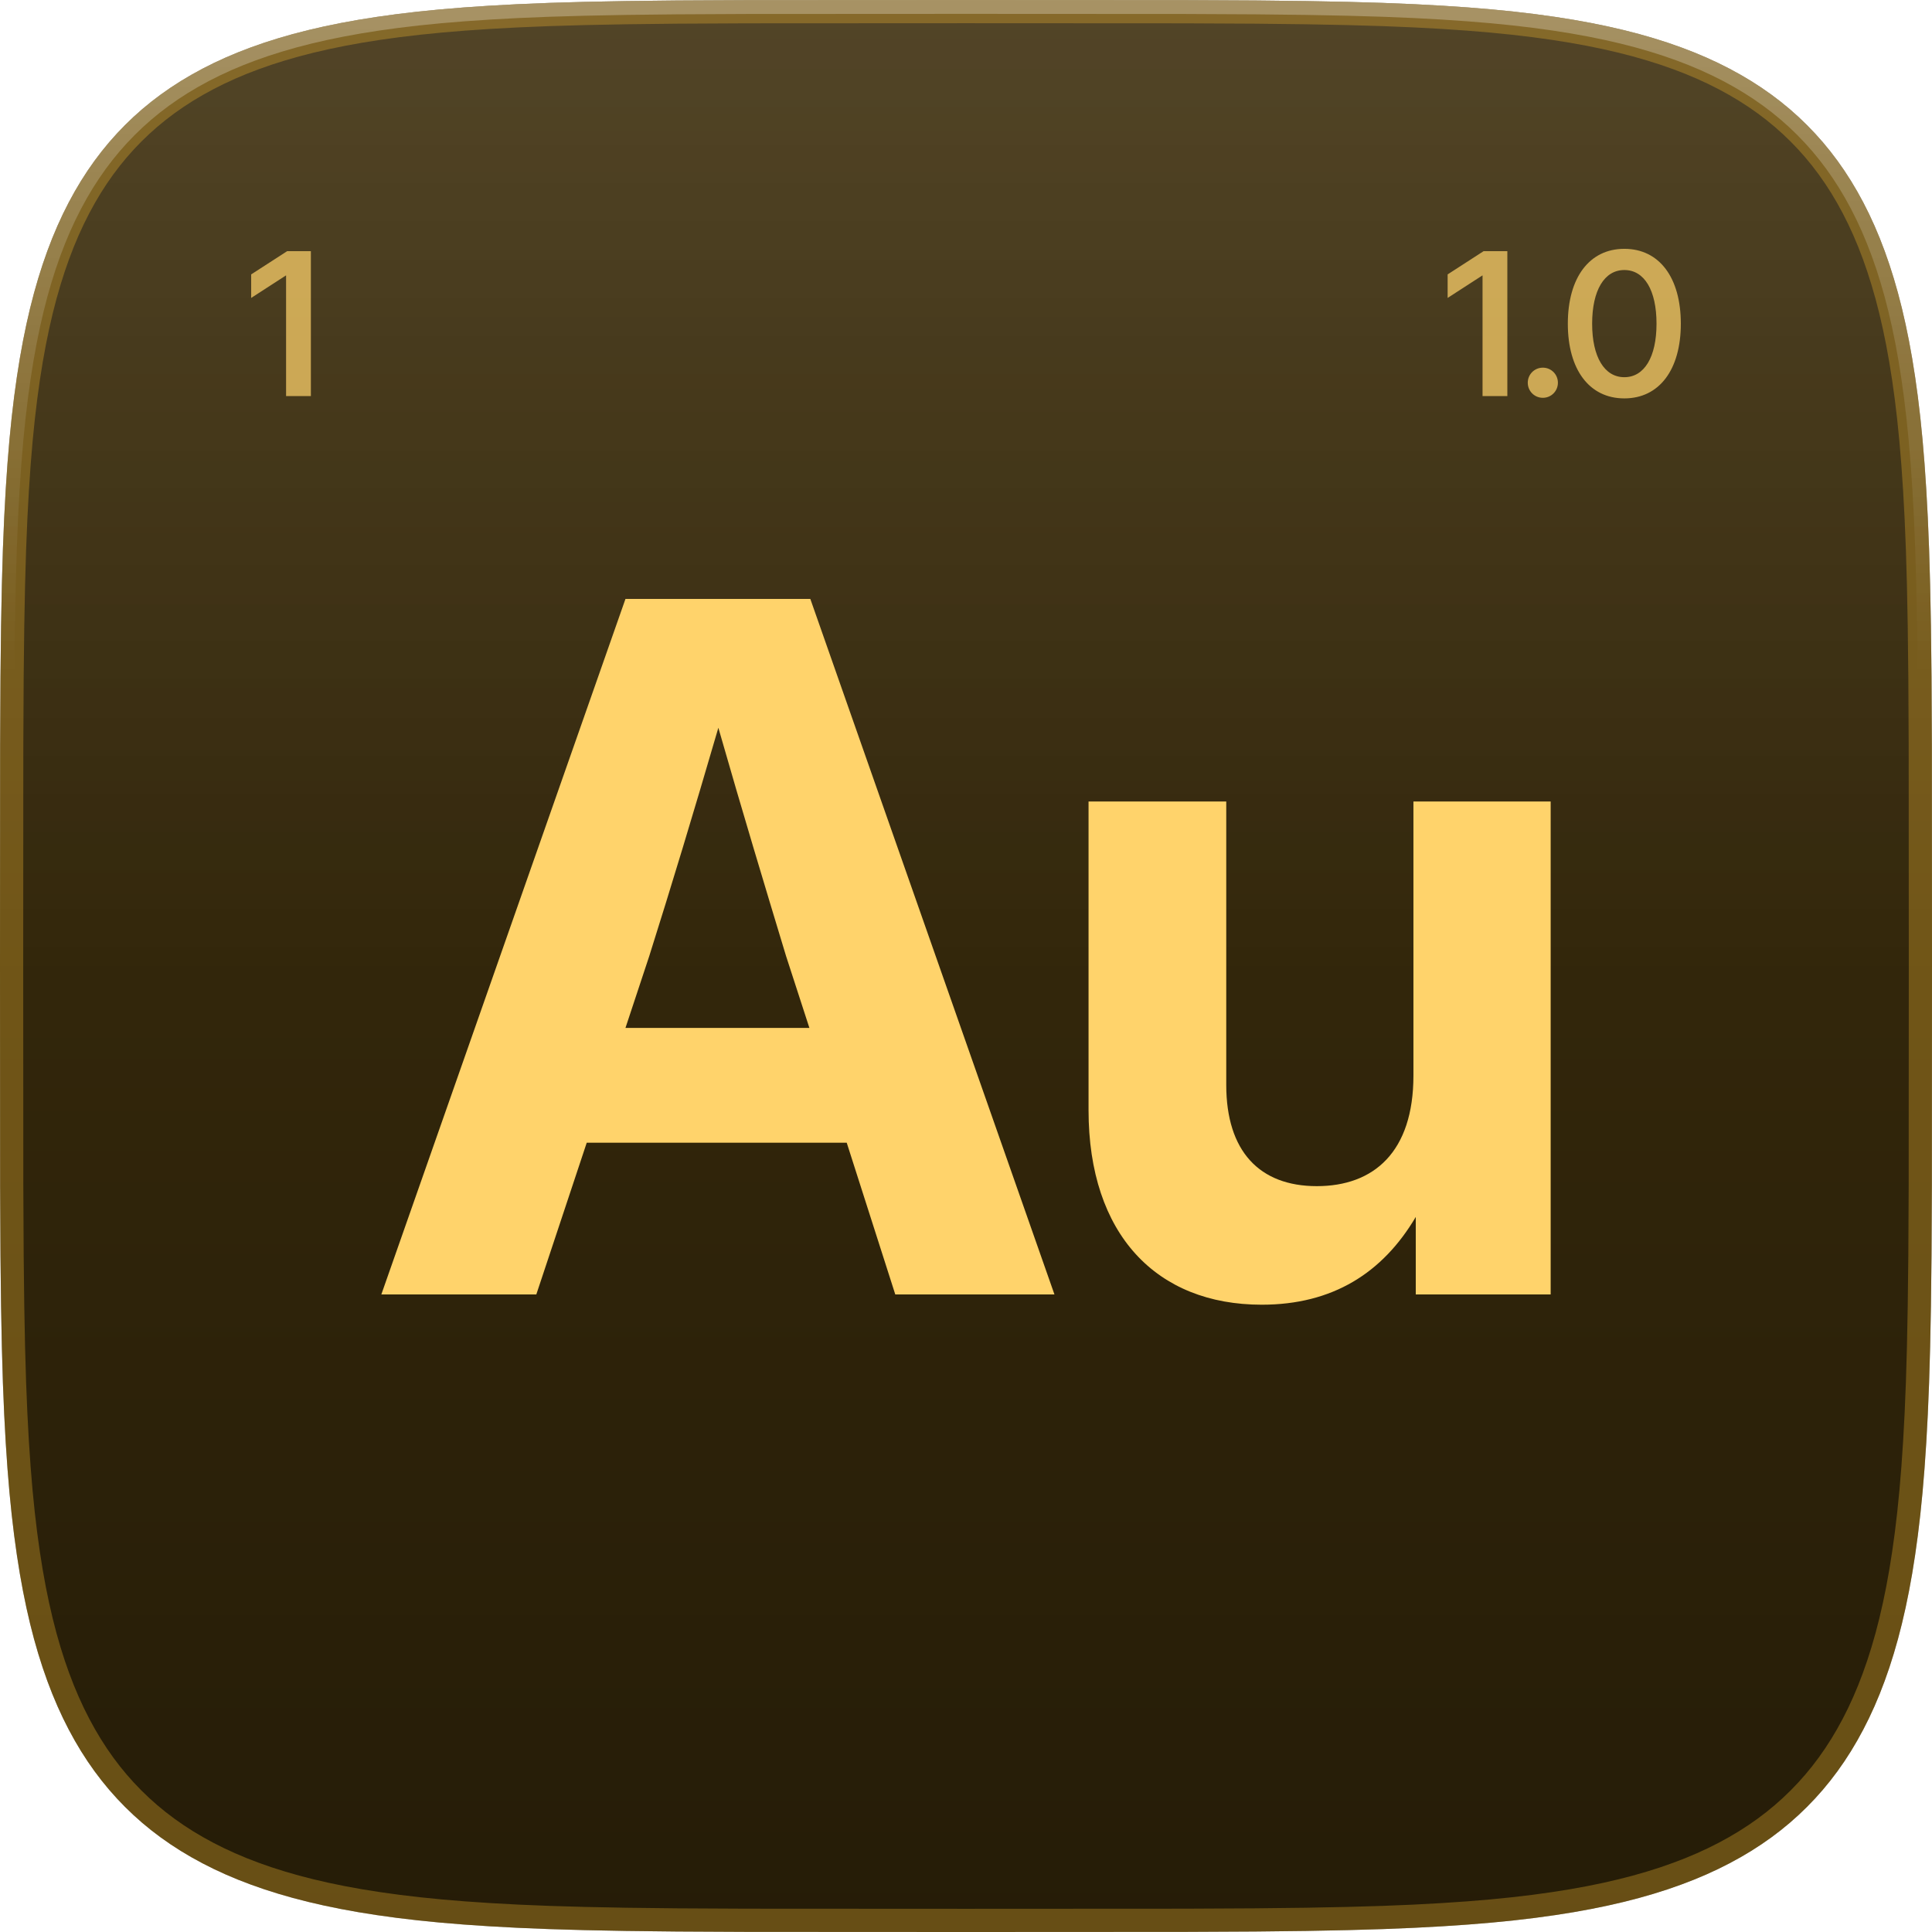
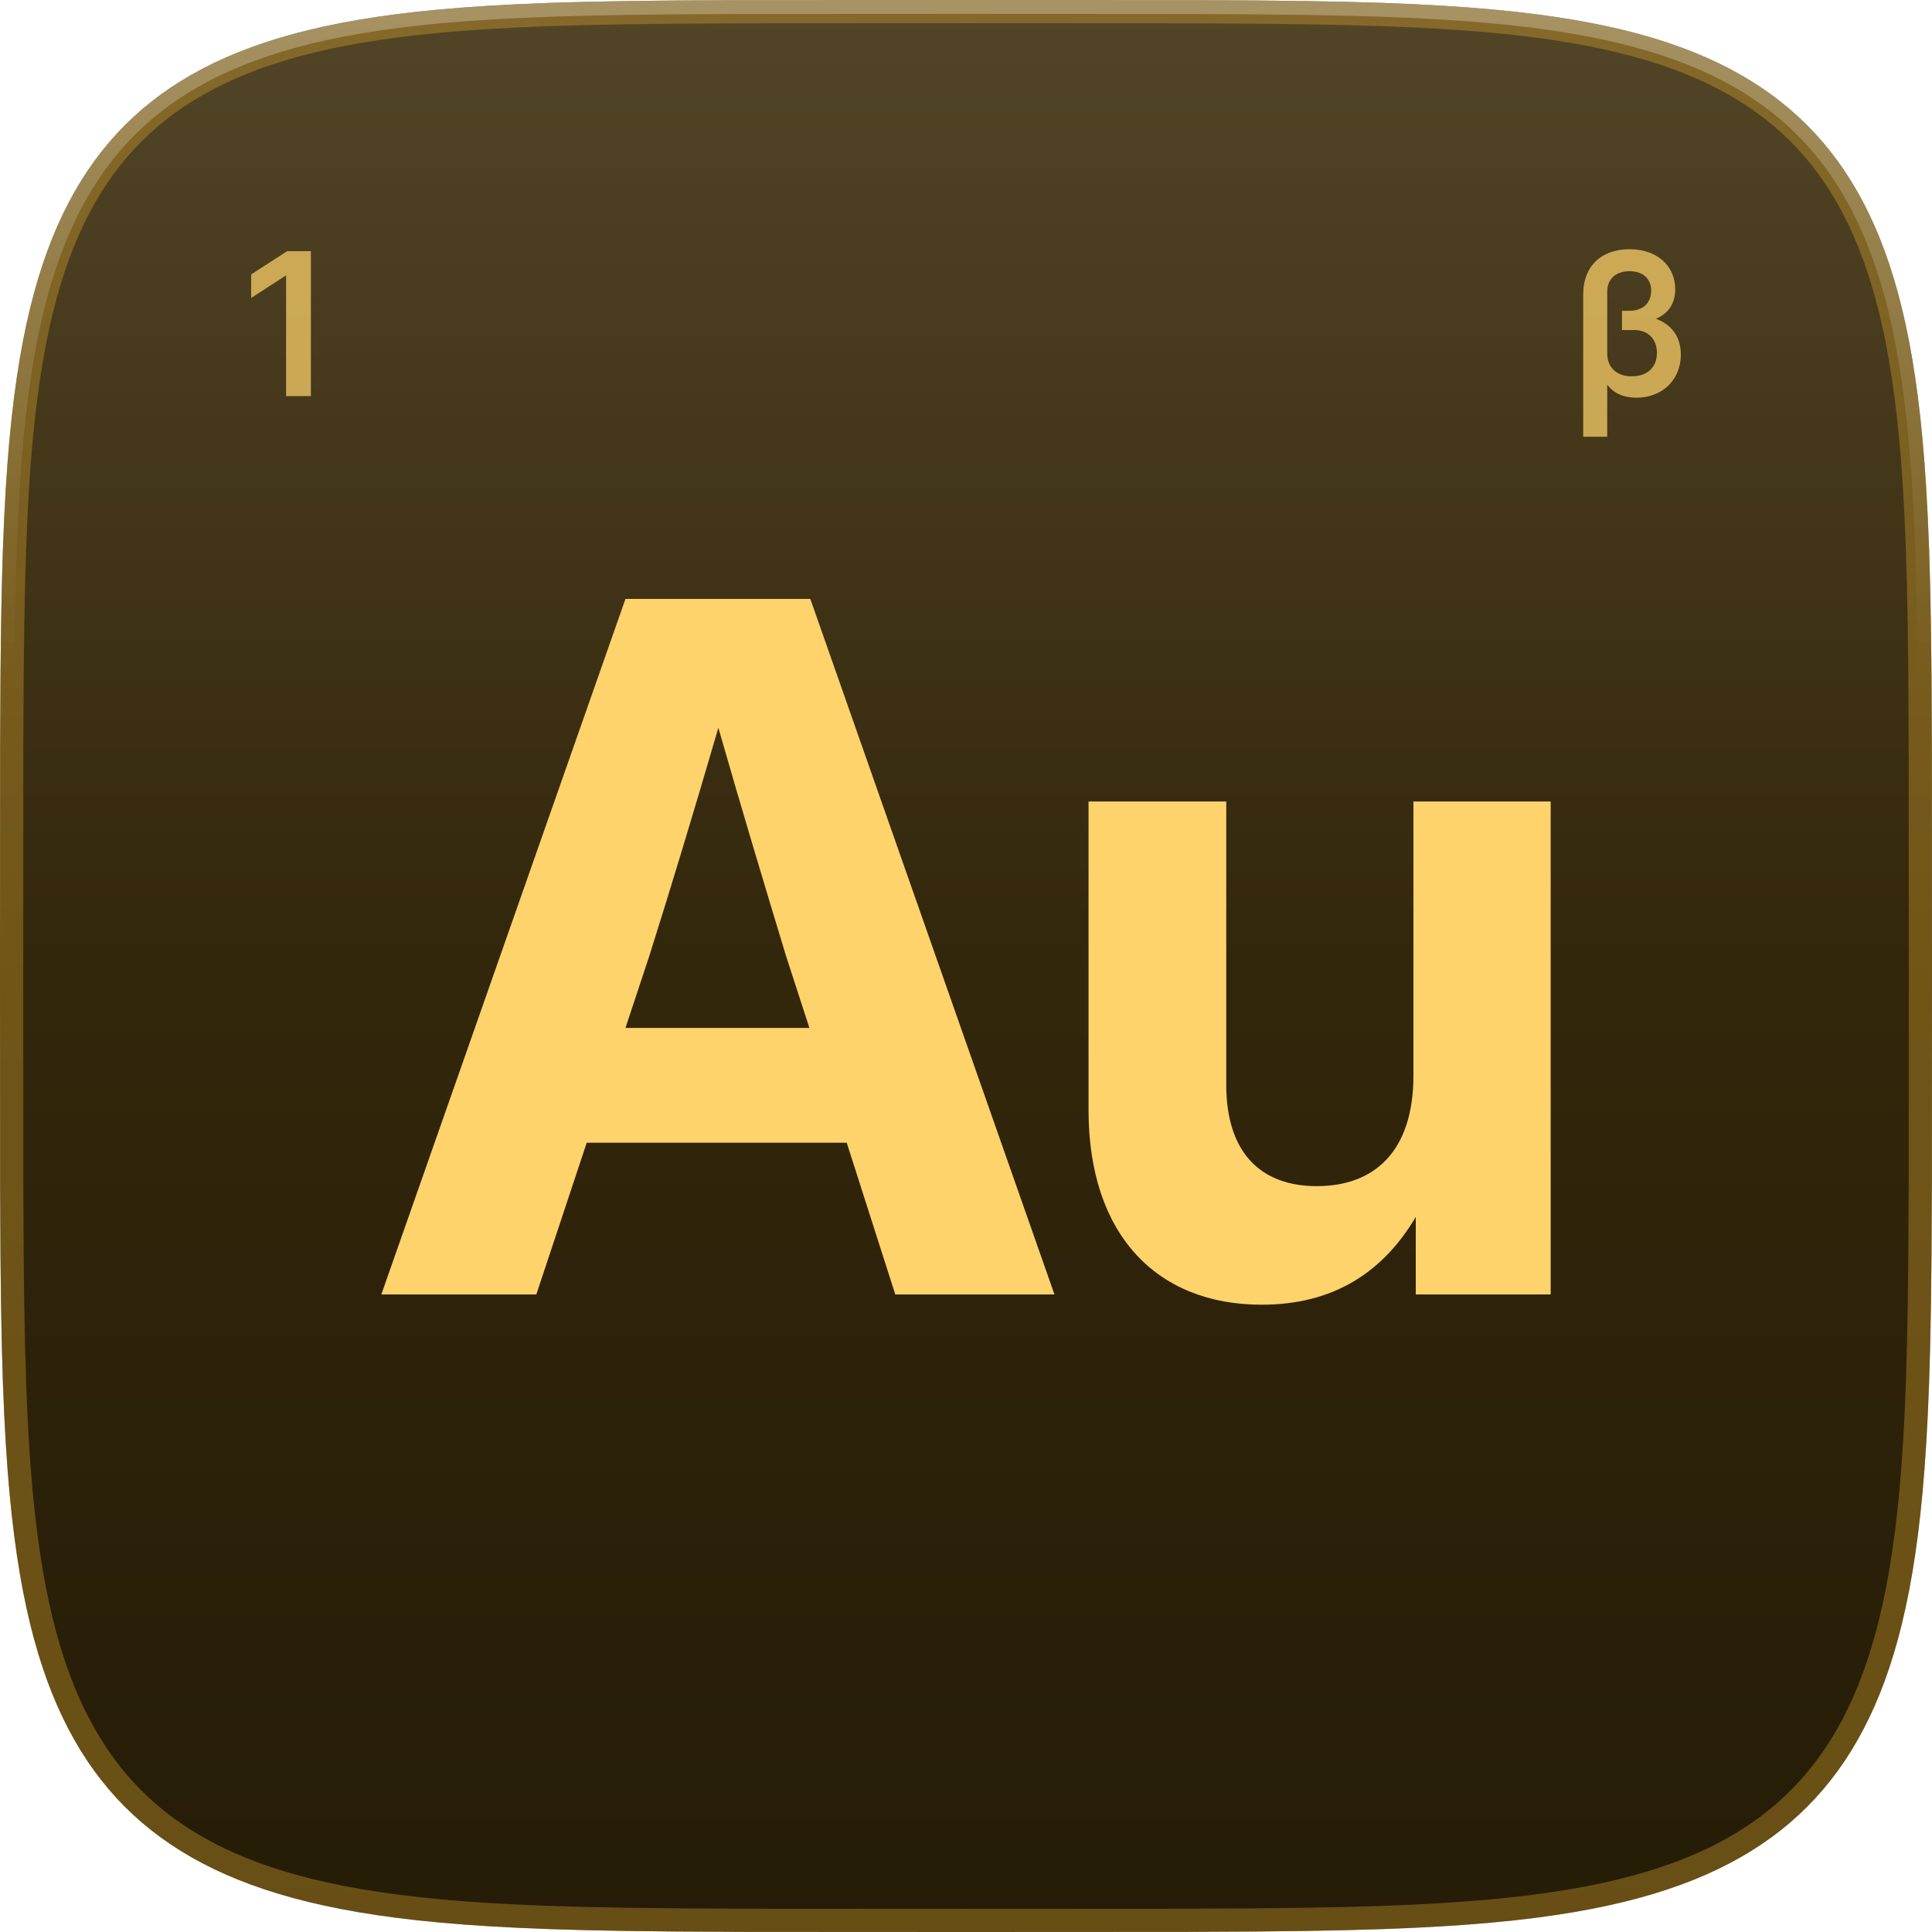
<svg xmlns="http://www.w3.org/2000/svg" viewBox="0 0 1024 1024" width="1024" height="1024">
  <defs>
    <linearGradient id="fill" x1="0" y1="0" x2="0" y2="1">
      <stop offset="0" stop-color="#40310f" />
      <stop offset="1" stop-color="#251c07" />
    </linearGradient>
    <clipPath id="tile">
      <path d="M1024.00,512.00 L1023.94,628.21 L1023.75,665.32 L1023.44,692.28 L1023.01,714.20 L1022.46,733.00 L1021.78,749.62 L1020.97,764.60 L1020.04,778.30 L1018.99,790.95 L1017.81,802.74 L1016.50,813.78 L1015.06,824.18 L1013.50,834.01 L1011.81,843.33 L1009.99,852.20 L1008.04,860.66 L1005.96,868.74 L1003.74,876.47 L1001.39,883.88 L998.90,890.99 L996.28,897.81 L993.52,904.36 L990.61,910.67 L987.56,916.73 L984.37,922.56 L981.03,928.18 L977.54,933.59 L973.90,938.79 L970.10,943.80 L966.14,948.62 L962.01,953.26 L957.72,957.72 L953.26,962.01 L948.62,966.14 L943.80,970.10 L938.79,973.90 L933.59,977.54 L928.18,981.03 L922.56,984.37 L916.73,987.56 L910.67,990.61 L904.36,993.52 L897.81,996.28 L890.99,998.90 L883.88,1001.39 L876.47,1003.74 L868.74,1005.96 L860.66,1008.04 L852.20,1009.99 L843.33,1011.81 L834.01,1013.50 L824.18,1015.06 L813.78,1016.50 L802.74,1017.81 L790.95,1018.99 L778.30,1020.04 L764.60,1020.97 L749.62,1021.78 L733.00,1022.46 L714.20,1023.01 L692.28,1023.44 L665.32,1023.75 L628.21,1023.94 L512.00,1024.00 L395.79,1023.94 L358.68,1023.75 L331.72,1023.44 L309.80,1023.01 L291.00,1022.46 L274.38,1021.78 L259.40,1020.97 L245.70,1020.04 L233.05,1018.99 L221.26,1017.81 L210.22,1016.50 L199.82,1015.06 L189.99,1013.50 L180.67,1011.81 L171.80,1009.99 L163.34,1008.04 L155.26,1005.96 L147.53,1003.74 L140.12,1001.39 L133.01,998.90 L126.19,996.28 L119.64,993.52 L113.33,990.61 L107.27,987.56 L101.44,984.37 L95.82,981.03 L90.41,977.54 L85.21,973.90 L80.20,970.10 L75.38,966.14 L70.74,962.01 L66.28,957.72 L61.99,953.26 L57.86,948.62 L53.90,943.80 L50.10,938.79 L46.46,933.59 L42.97,928.18 L39.63,922.56 L36.44,916.73 L33.39,910.67 L30.48,904.36 L27.72,897.81 L25.10,890.99 L22.61,883.88 L20.26,876.47 L18.04,868.74 L15.96,860.66 L14.01,852.20 L12.19,843.33 L10.50,834.01 L8.94,824.18 L7.50,813.78 L6.19,802.74 L5.01,790.95 L3.96,778.30 L3.03,764.60 L2.22,749.62 L1.54,733.00 L0.99,714.20 L0.56,692.28 L0.25,665.32 L0.06,628.21 L0.00,512.00 L0.06,395.79 L0.25,358.68 L0.56,331.72 L0.99,309.80 L1.54,291.00 L2.22,274.38 L3.03,259.40 L3.96,245.70 L5.01,233.05 L6.19,221.26 L7.50,210.22 L8.94,199.82 L10.50,189.99 L12.19,180.67 L14.01,171.80 L15.96,163.34 L18.04,155.26 L20.26,147.53 L22.61,140.12 L25.10,133.01 L27.72,126.19 L30.48,119.64 L33.39,113.33 L36.44,107.27 L39.63,101.44 L42.97,95.82 L46.46,90.41 L50.10,85.21 L53.90,80.20 L57.86,75.38 L61.99,70.74 L66.28,66.28 L70.74,61.99 L75.38,57.86 L80.20,53.90 L85.21,50.10 L90.41,46.46 L95.82,42.97 L101.44,39.63 L107.27,36.44 L113.33,33.39 L119.64,30.48 L126.19,27.72 L133.01,25.10 L140.12,22.61 L147.53,20.26 L155.26,18.04 L163.34,15.96 L171.80,14.01 L180.67,12.19 L189.99,10.50 L199.82,8.94 L210.22,7.50 L221.26,6.19 L233.05,5.01 L245.70,3.96 L259.40,3.03 L274.38,2.22 L291.00,1.54 L309.80,0.99 L331.72,0.56 L358.68,0.25 L395.79,0.06 L512.00,0.00 L628.21,0.06 L665.32,0.25 L692.28,0.56 L714.20,0.99 L733.00,1.54 L749.62,2.22 L764.60,3.03 L778.30,3.96 L790.95,5.01 L802.74,6.19 L813.78,7.50 L824.18,8.94 L834.01,10.50 L843.33,12.19 L852.20,14.01 L860.66,15.96 L868.74,18.04 L876.47,20.26 L883.88,22.61 L890.99,25.10 L897.81,27.72 L904.36,30.48 L910.67,33.39 L916.73,36.44 L922.56,39.63 L928.18,42.97 L933.59,46.46 L938.79,50.10 L943.80,53.90 L948.62,57.86 L953.26,61.99 L957.72,66.28 L962.01,70.74 L966.14,75.38 L970.10,80.20 L973.90,85.21 L977.54,90.41 L981.03,95.82 L984.37,101.44 L987.56,107.27 L990.61,113.33 L993.52,119.64 L996.28,126.19 L998.90,133.01 L1001.39,140.12 L1003.74,147.53 L1005.96,155.26 L1008.04,163.34 L1009.99,171.80 L1011.81,180.67 L1013.50,189.99 L1015.06,199.82 L1016.50,210.22 L1017.81,221.26 L1018.99,233.05 L1020.04,245.70 L1020.97,259.40 L1021.78,274.38 L1022.46,291.00 L1023.01,309.80 L1023.44,331.72 L1023.75,358.68 L1023.94,395.79 Z" />
    </clipPath>
    <linearGradient id="sheen" x1="0" y1="0" x2="0" y2="1">
      <stop offset="0" stop-color="#fff" stop-opacity="0.10" />
      <stop offset="0.5" stop-color="#fff" stop-opacity="0" />
    </linearGradient>
    <linearGradient id="edge" x1="0" y1="0" x2="0" y2="1">
      <stop offset="0" stop-color="#fff" stop-opacity="0.28" />
      <stop offset="0.35" stop-color="#fff" stop-opacity="0" />
    </linearGradient>
  </defs>
  <path d="M1024.00,512.00 L1023.94,628.21 L1023.75,665.32 L1023.44,692.28 L1023.01,714.20 L1022.46,733.00 L1021.78,749.62 L1020.97,764.60 L1020.04,778.30 L1018.99,790.95 L1017.81,802.74 L1016.50,813.78 L1015.06,824.18 L1013.50,834.01 L1011.81,843.33 L1009.99,852.20 L1008.04,860.66 L1005.96,868.74 L1003.74,876.47 L1001.39,883.88 L998.90,890.99 L996.28,897.81 L993.52,904.36 L990.61,910.67 L987.56,916.73 L984.37,922.56 L981.03,928.18 L977.54,933.59 L973.90,938.79 L970.10,943.80 L966.14,948.62 L962.01,953.26 L957.72,957.72 L953.26,962.01 L948.62,966.14 L943.80,970.10 L938.79,973.90 L933.59,977.54 L928.18,981.03 L922.56,984.37 L916.73,987.56 L910.67,990.61 L904.36,993.52 L897.81,996.28 L890.99,998.90 L883.88,1001.39 L876.47,1003.74 L868.74,1005.96 L860.66,1008.04 L852.20,1009.99 L843.33,1011.81 L834.01,1013.50 L824.18,1015.06 L813.78,1016.50 L802.74,1017.81 L790.95,1018.99 L778.30,1020.04 L764.60,1020.97 L749.62,1021.78 L733.00,1022.46 L714.20,1023.01 L692.28,1023.44 L665.32,1023.75 L628.21,1023.94 L512.00,1024.00 L395.79,1023.94 L358.68,1023.75 L331.72,1023.44 L309.80,1023.01 L291.00,1022.46 L274.38,1021.78 L259.40,1020.97 L245.70,1020.04 L233.05,1018.99 L221.26,1017.81 L210.22,1016.50 L199.82,1015.06 L189.99,1013.50 L180.67,1011.81 L171.80,1009.99 L163.34,1008.04 L155.26,1005.96 L147.53,1003.74 L140.12,1001.39 L133.01,998.90 L126.19,996.28 L119.64,993.52 L113.33,990.61 L107.27,987.56 L101.44,984.37 L95.82,981.03 L90.41,977.54 L85.21,973.90 L80.20,970.10 L75.38,966.14 L70.74,962.01 L66.28,957.72 L61.99,953.26 L57.86,948.62 L53.90,943.80 L50.10,938.79 L46.46,933.59 L42.97,928.18 L39.63,922.56 L36.44,916.73 L33.39,910.67 L30.48,904.36 L27.72,897.81 L25.10,890.99 L22.61,883.88 L20.26,876.47 L18.04,868.74 L15.96,860.66 L14.01,852.20 L12.19,843.33 L10.50,834.01 L8.94,824.18 L7.50,813.78 L6.19,802.74 L5.01,790.95 L3.96,778.30 L3.03,764.60 L2.22,749.62 L1.54,733.00 L0.99,714.20 L0.56,692.28 L0.25,665.32 L0.06,628.21 L0.00,512.00 L0.06,395.79 L0.25,358.68 L0.56,331.72 L0.99,309.80 L1.54,291.00 L2.22,274.38 L3.03,259.40 L3.96,245.70 L5.01,233.05 L6.19,221.26 L7.50,210.22 L8.94,199.82 L10.50,189.99 L12.19,180.67 L14.01,171.80 L15.96,163.34 L18.04,155.26 L20.26,147.53 L22.61,140.12 L25.10,133.01 L27.72,126.19 L30.48,119.64 L33.39,113.33 L36.44,107.27 L39.63,101.44 L42.97,95.82 L46.46,90.41 L50.10,85.21 L53.90,80.20 L57.86,75.38 L61.99,70.74 L66.28,66.28 L70.74,61.99 L75.38,57.86 L80.20,53.90 L85.21,50.10 L90.41,46.46 L95.82,42.97 L101.44,39.63 L107.27,36.44 L113.33,33.39 L119.64,30.48 L126.19,27.72 L133.01,25.10 L140.12,22.61 L147.53,20.26 L155.26,18.04 L163.34,15.96 L171.80,14.01 L180.67,12.19 L189.99,10.50 L199.82,8.94 L210.22,7.50 L221.26,6.19 L233.05,5.01 L245.70,3.96 L259.40,3.03 L274.38,2.22 L291.00,1.54 L309.80,0.99 L331.72,0.56 L358.68,0.25 L395.79,0.06 L512.00,0.00 L628.21,0.06 L665.32,0.25 L692.28,0.56 L714.20,0.99 L733.00,1.54 L749.62,2.22 L764.60,3.03 L778.30,3.96 L790.95,5.01 L802.74,6.19 L813.78,7.50 L824.18,8.94 L834.01,10.50 L843.33,12.19 L852.20,14.01 L860.66,15.96 L868.74,18.04 L876.47,20.26 L883.88,22.61 L890.99,25.10 L897.81,27.72 L904.36,30.48 L910.67,33.39 L916.73,36.44 L922.56,39.63 L928.18,42.97 L933.59,46.46 L938.79,50.10 L943.80,53.90 L948.62,57.86 L953.26,61.99 L957.72,66.28 L962.01,70.74 L966.14,75.38 L970.10,80.20 L973.90,85.21 L977.54,90.41 L981.03,95.82 L984.37,101.44 L987.56,107.27 L990.61,113.33 L993.52,119.64 L996.28,126.19 L998.90,133.01 L1001.39,140.12 L1003.74,147.53 L1005.96,155.26 L1008.04,163.34 L1009.99,171.80 L1011.81,180.67 L1013.50,189.99 L1015.06,199.82 L1016.50,210.22 L1017.81,221.26 L1018.99,233.05 L1020.04,245.70 L1020.97,259.40 L1021.78,274.38 L1022.46,291.00 L1023.01,309.80 L1023.44,331.72 L1023.75,358.68 L1023.94,395.79 Z" fill="url(#fill)" />
  <rect x="0" y="0" width="1024" height="1024" fill="url(#sheen)" clip-path="url(#tile)" />
  <path d="M1024.00,512.00 L1023.94,628.21 L1023.75,665.32 L1023.44,692.28 L1023.01,714.20 L1022.46,733.00 L1021.78,749.62 L1020.97,764.60 L1020.04,778.30 L1018.99,790.95 L1017.81,802.74 L1016.50,813.78 L1015.06,824.18 L1013.50,834.01 L1011.81,843.33 L1009.99,852.20 L1008.04,860.66 L1005.96,868.74 L1003.74,876.47 L1001.39,883.88 L998.90,890.99 L996.28,897.81 L993.52,904.36 L990.61,910.67 L987.56,916.73 L984.37,922.56 L981.03,928.18 L977.54,933.59 L973.90,938.79 L970.10,943.80 L966.14,948.62 L962.01,953.26 L957.72,957.72 L953.26,962.01 L948.62,966.14 L943.80,970.10 L938.79,973.90 L933.59,977.54 L928.18,981.03 L922.56,984.37 L916.73,987.56 L910.67,990.61 L904.36,993.52 L897.81,996.28 L890.99,998.90 L883.88,1001.39 L876.47,1003.74 L868.74,1005.96 L860.66,1008.04 L852.20,1009.99 L843.33,1011.81 L834.01,1013.50 L824.18,1015.06 L813.78,1016.50 L802.74,1017.81 L790.95,1018.99 L778.30,1020.04 L764.60,1020.97 L749.62,1021.78 L733.00,1022.46 L714.20,1023.01 L692.28,1023.44 L665.32,1023.75 L628.21,1023.94 L512.00,1024.00 L395.79,1023.94 L358.68,1023.75 L331.72,1023.44 L309.80,1023.01 L291.00,1022.46 L274.38,1021.78 L259.40,1020.97 L245.70,1020.04 L233.05,1018.99 L221.26,1017.81 L210.22,1016.50 L199.82,1015.06 L189.99,1013.50 L180.67,1011.81 L171.80,1009.99 L163.34,1008.04 L155.26,1005.96 L147.53,1003.74 L140.12,1001.39 L133.01,998.90 L126.19,996.28 L119.64,993.52 L113.33,990.61 L107.27,987.56 L101.44,984.37 L95.82,981.03 L90.41,977.54 L85.21,973.90 L80.20,970.10 L75.38,966.14 L70.74,962.01 L66.28,957.72 L61.99,953.26 L57.86,948.62 L53.90,943.80 L50.10,938.79 L46.46,933.59 L42.97,928.18 L39.63,922.56 L36.44,916.73 L33.39,910.67 L30.48,904.36 L27.72,897.81 L25.10,890.99 L22.61,883.88 L20.26,876.47 L18.04,868.74 L15.96,860.66 L14.01,852.20 L12.19,843.33 L10.50,834.01 L8.94,824.18 L7.50,813.78 L6.19,802.74 L5.01,790.95 L3.96,778.30 L3.03,764.60 L2.22,749.62 L1.54,733.00 L0.99,714.20 L0.56,692.28 L0.25,665.32 L0.06,628.21 L0.00,512.00 L0.06,395.79 L0.25,358.68 L0.56,331.72 L0.99,309.80 L1.54,291.00 L2.22,274.38 L3.03,259.40 L3.96,245.70 L5.01,233.05 L6.19,221.26 L7.50,210.22 L8.94,199.82 L10.50,189.99 L12.19,180.67 L14.01,171.80 L15.96,163.34 L18.04,155.26 L20.26,147.53 L22.61,140.12 L25.10,133.01 L27.72,126.19 L30.48,119.64 L33.39,113.33 L36.44,107.27 L39.63,101.44 L42.97,95.82 L46.46,90.41 L50.10,85.21 L53.90,80.20 L57.86,75.38 L61.99,70.74 L66.28,66.28 L70.74,61.99 L75.38,57.86 L80.20,53.90 L85.21,50.10 L90.41,46.46 L95.82,42.97 L101.44,39.63 L107.27,36.44 L113.33,33.39 L119.64,30.48 L126.19,27.72 L133.01,25.10 L140.12,22.61 L147.53,20.26 L155.26,18.04 L163.34,15.96 L171.80,14.01 L180.67,12.19 L189.99,10.50 L199.82,8.94 L210.22,7.50 L221.26,6.19 L233.05,5.01 L245.70,3.96 L259.40,3.03 L274.38,2.22 L291.00,1.54 L309.80,0.99 L331.72,0.56 L358.68,0.25 L395.79,0.06 L512.00,0.00 L628.21,0.06 L665.32,0.25 L692.28,0.56 L714.20,0.99 L733.00,1.54 L749.62,2.22 L764.60,3.03 L778.30,3.96 L790.95,5.01 L802.74,6.19 L813.78,7.50 L824.18,8.94 L834.01,10.50 L843.33,12.19 L852.20,14.01 L860.66,15.96 L868.74,18.04 L876.47,20.26 L883.88,22.61 L890.99,25.10 L897.81,27.72 L904.36,30.48 L910.67,33.39 L916.73,36.44 L922.56,39.63 L928.18,42.97 L933.59,46.46 L938.79,50.10 L943.80,53.90 L948.62,57.86 L953.26,61.99 L957.72,66.28 L962.01,70.74 L966.14,75.38 L970.10,80.20 L973.90,85.21 L977.54,90.41 L981.03,95.82 L984.37,101.44 L987.56,107.27 L990.61,113.33 L993.52,119.64 L996.28,126.19 L998.90,133.01 L1001.39,140.12 L1003.74,147.53 L1005.96,155.26 L1008.04,163.34 L1009.99,171.80 L1011.81,180.67 L1013.50,189.99 L1015.06,199.82 L1016.50,210.22 L1017.81,221.26 L1018.99,233.05 L1020.04,245.70 L1020.97,259.40 L1021.78,274.38 L1022.46,291.00 L1023.01,309.80 L1023.44,331.72 L1023.75,358.68 L1023.94,395.79 Z" fill="none" stroke="#e8b130" stroke-opacity="0.34" stroke-width="24.6" clip-path="url(#tile)" />
  <path d="M1024.00,512.00 L1023.94,628.21 L1023.75,665.32 L1023.44,692.28 L1023.01,714.20 L1022.46,733.00 L1021.78,749.62 L1020.97,764.60 L1020.04,778.30 L1018.99,790.95 L1017.81,802.74 L1016.50,813.78 L1015.06,824.18 L1013.50,834.01 L1011.81,843.33 L1009.99,852.20 L1008.04,860.66 L1005.96,868.74 L1003.74,876.47 L1001.39,883.88 L998.90,890.99 L996.28,897.81 L993.52,904.36 L990.61,910.67 L987.56,916.73 L984.37,922.56 L981.03,928.18 L977.54,933.59 L973.90,938.79 L970.10,943.80 L966.14,948.62 L962.01,953.26 L957.72,957.72 L953.26,962.01 L948.62,966.14 L943.80,970.10 L938.79,973.90 L933.59,977.54 L928.18,981.03 L922.56,984.37 L916.73,987.56 L910.67,990.61 L904.36,993.52 L897.81,996.28 L890.99,998.90 L883.88,1001.39 L876.47,1003.74 L868.74,1005.96 L860.66,1008.04 L852.20,1009.99 L843.33,1011.81 L834.01,1013.50 L824.18,1015.06 L813.78,1016.50 L802.74,1017.81 L790.95,1018.99 L778.30,1020.04 L764.60,1020.97 L749.62,1021.78 L733.00,1022.46 L714.20,1023.01 L692.28,1023.44 L665.32,1023.75 L628.21,1023.94 L512.00,1024.00 L395.79,1023.94 L358.68,1023.75 L331.72,1023.44 L309.80,1023.01 L291.00,1022.46 L274.38,1021.78 L259.40,1020.97 L245.70,1020.04 L233.05,1018.99 L221.26,1017.81 L210.22,1016.50 L199.82,1015.06 L189.99,1013.50 L180.67,1011.81 L171.80,1009.99 L163.34,1008.04 L155.26,1005.96 L147.53,1003.74 L140.12,1001.39 L133.01,998.90 L126.19,996.28 L119.64,993.52 L113.33,990.61 L107.27,987.56 L101.44,984.37 L95.82,981.03 L90.41,977.54 L85.21,973.90 L80.20,970.10 L75.38,966.14 L70.74,962.01 L66.28,957.72 L61.99,953.26 L57.86,948.62 L53.90,943.80 L50.10,938.79 L46.46,933.59 L42.97,928.18 L39.63,922.56 L36.44,916.73 L33.39,910.67 L30.48,904.36 L27.72,897.81 L25.10,890.99 L22.61,883.88 L20.26,876.47 L18.04,868.74 L15.96,860.66 L14.01,852.20 L12.19,843.33 L10.50,834.01 L8.94,824.18 L7.50,813.78 L6.19,802.74 L5.01,790.95 L3.96,778.30 L3.03,764.60 L2.22,749.62 L1.54,733.00 L0.99,714.20 L0.56,692.28 L0.25,665.32 L0.06,628.21 L0.00,512.00 L0.06,395.79 L0.25,358.68 L0.56,331.72 L0.99,309.80 L1.54,291.00 L2.22,274.38 L3.03,259.40 L3.96,245.70 L5.01,233.05 L6.19,221.26 L7.50,210.22 L8.94,199.82 L10.50,189.99 L12.19,180.67 L14.01,171.80 L15.96,163.34 L18.04,155.26 L20.26,147.53 L22.61,140.12 L25.10,133.01 L27.72,126.19 L30.48,119.64 L33.39,113.33 L36.44,107.27 L39.63,101.44 L42.97,95.82 L46.46,90.41 L50.10,85.21 L53.90,80.20 L57.86,75.38 L61.99,70.74 L66.28,66.28 L70.74,61.99 L75.38,57.86 L80.20,53.90 L85.21,50.10 L90.41,46.46 L95.82,42.97 L101.44,39.63 L107.27,36.44 L113.33,33.39 L119.64,30.48 L126.19,27.72 L133.01,25.10 L140.12,22.61 L147.53,20.26 L155.26,18.04 L163.34,15.96 L171.80,14.01 L180.67,12.19 L189.99,10.50 L199.82,8.94 L210.22,7.50 L221.26,6.19 L233.05,5.01 L245.70,3.96 L259.40,3.03 L274.38,2.22 L291.00,1.54 L309.80,0.99 L331.72,0.56 L358.68,0.25 L395.79,0.06 L512.00,0.00 L628.21,0.06 L665.32,0.25 L692.28,0.56 L714.20,0.99 L733.00,1.54 L749.62,2.22 L764.60,3.03 L778.30,3.96 L790.95,5.01 L802.74,6.19 L813.78,7.50 L824.18,8.94 L834.01,10.50 L843.33,12.19 L852.20,14.01 L860.66,15.96 L868.74,18.04 L876.47,20.26 L883.88,22.61 L890.99,25.10 L897.81,27.72 L904.36,30.48 L910.67,33.39 L916.73,36.44 L922.56,39.63 L928.18,42.97 L933.59,46.46 L938.79,50.10 L943.80,53.90 L948.62,57.86 L953.26,61.99 L957.72,66.28 L962.01,70.74 L966.14,75.38 L970.10,80.20 L973.90,85.21 L977.54,90.41 L981.03,95.82 L984.37,101.44 L987.56,107.27 L990.61,113.33 L993.52,119.64 L996.28,126.19 L998.90,133.01 L1001.39,140.12 L1003.74,147.53 L1005.96,155.26 L1008.04,163.34 L1009.99,171.80 L1011.81,180.67 L1013.50,189.99 L1015.06,199.82 L1016.50,210.22 L1017.81,221.26 L1018.99,233.05 L1020.04,245.70 L1020.97,259.40 L1021.78,274.38 L1022.46,291.00 L1023.01,309.80 L1023.44,331.72 L1023.75,358.68 L1023.94,395.79 Z" fill="none" stroke="url(#edge)" stroke-width="14.7" clip-path="url(#tile)" />
  <path transform="translate(199.89 686.08)" d="M2.227 0.0H84.367L111.087 -80.408H248.894L274.624 0.0H358.991L229.596 -368.64H131.622ZM131.622 -141.271 144.24 -179.372C156.115 -216.978 167.496 -254.584 180.856 -300.355C193.969 -254.584 205.35 -216.978 216.731 -179.372L229.101 -141.271ZM468.851 5.443C506.457 5.443 532.93 -11.381 550.496 -41.07V0.0H621.997V-261.264H549.259V-116.035C549.259 -75.46 528.229 -57.399 498.045 -57.399C467.614 -57.399 450.048 -75.955 450.048 -111.087V-261.264H377.062V-97.727C377.062 -31.668 413.184 5.443 468.851 5.443Z" fill="#ffd36b" />
  <path transform="translate(130.96 209.92)" d="M33.813 -76.8H21.236L2.165 -64.481V-52.008L20.566 -63.914H20.669V0.0H33.813Z" fill="#ffd36b" fill-opacity="0.72" />
-   <path transform="translate(765.11 209.92)" d="M33.813 -76.8H21.236L2.165 -64.481V-52.008L20.566 -63.914H20.669V0.0H33.813ZM52.626 0.928C57.059 0.928 60.615 -2.629 60.615 -7.061C60.615 -11.494 57.059 -15.051 52.626 -15.051C48.193 -15.051 44.637 -11.494 44.637 -7.061C44.637 -2.629 48.193 0.928 52.626 0.928ZM95.82 1.237C114.375 1.237 125.766 -14.02 125.766 -38.348C125.766 -62.78 114.375 -78.037 95.82 -78.037C77.264 -78.037 65.873 -62.729 65.873 -38.348C65.873 -14.02 77.264 1.237 95.82 1.237ZM95.82 -9.999C85.253 -9.999 78.759 -20.721 78.759 -38.348C78.759 -56.079 85.253 -66.801 95.82 -66.801C106.438 -66.801 112.881 -56.079 112.881 -38.348C112.881 -20.721 106.438 -9.999 95.82 -9.999Z" fill="#ffd36b" fill-opacity="0.72" />
+   <path transform="translate(833.36 209.92)" d="M5.773 21.545H18.504V-6.082C21.854 -1.495 27.215 0.876 33.967 0.876C47.472 0.876 57.523 -8.402 57.523 -22.009C57.523 -31.751 52.265 -38.039 44.328 -40.977C50.822 -43.709 54.533 -48.915 54.533 -56.595C54.533 -69.12 44.791 -77.831 30.308 -77.831C15.824 -77.831 5.773 -69.275 5.773 -53.812ZM31.493 -10.463C23.195 -10.463 18.504 -15.463 18.504 -22.473V-55.409C18.504 -62.007 23.04 -66.182 30.359 -66.182C37.369 -66.182 41.802 -62.213 41.802 -55.873C41.802 -49.276 37.369 -45.204 30.205 -45.204H26.339V-34.998H32.782C40.204 -34.998 44.843 -30.205 44.843 -22.782C44.843 -15.205 39.74 -10.463 31.493 -10.463Z" fill="#ffd36b" fill-opacity="0.72" />
</svg>
